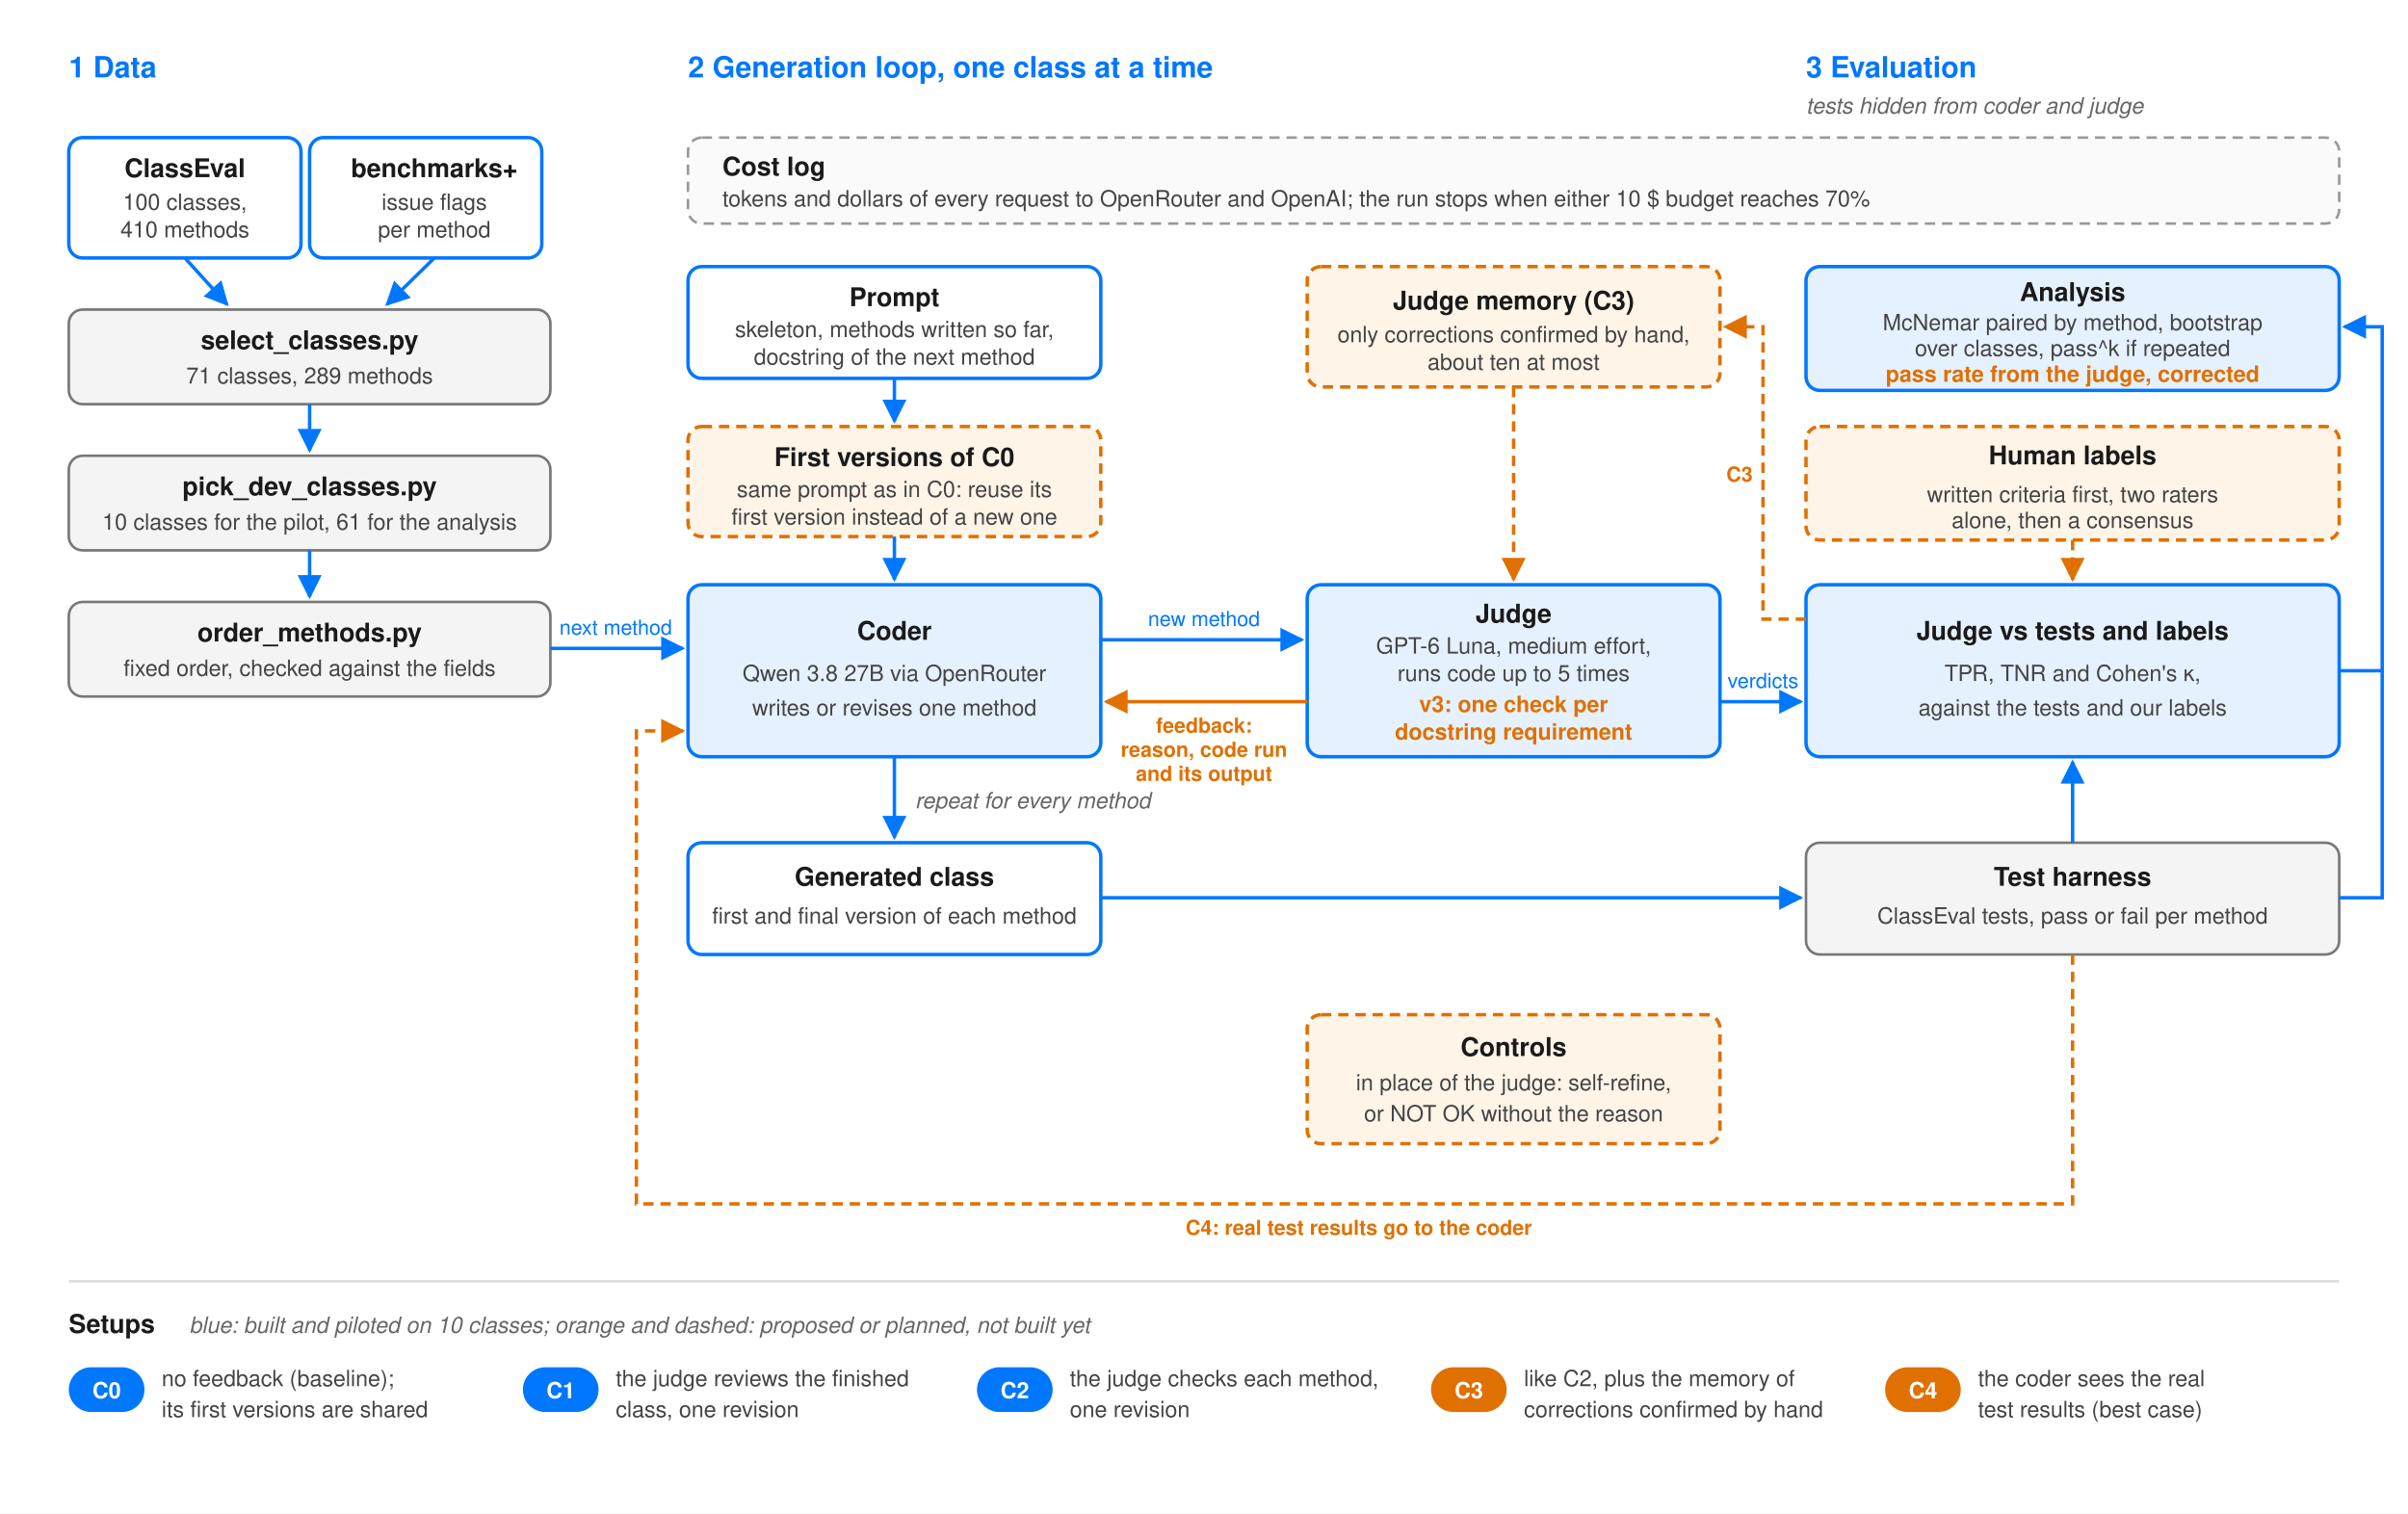
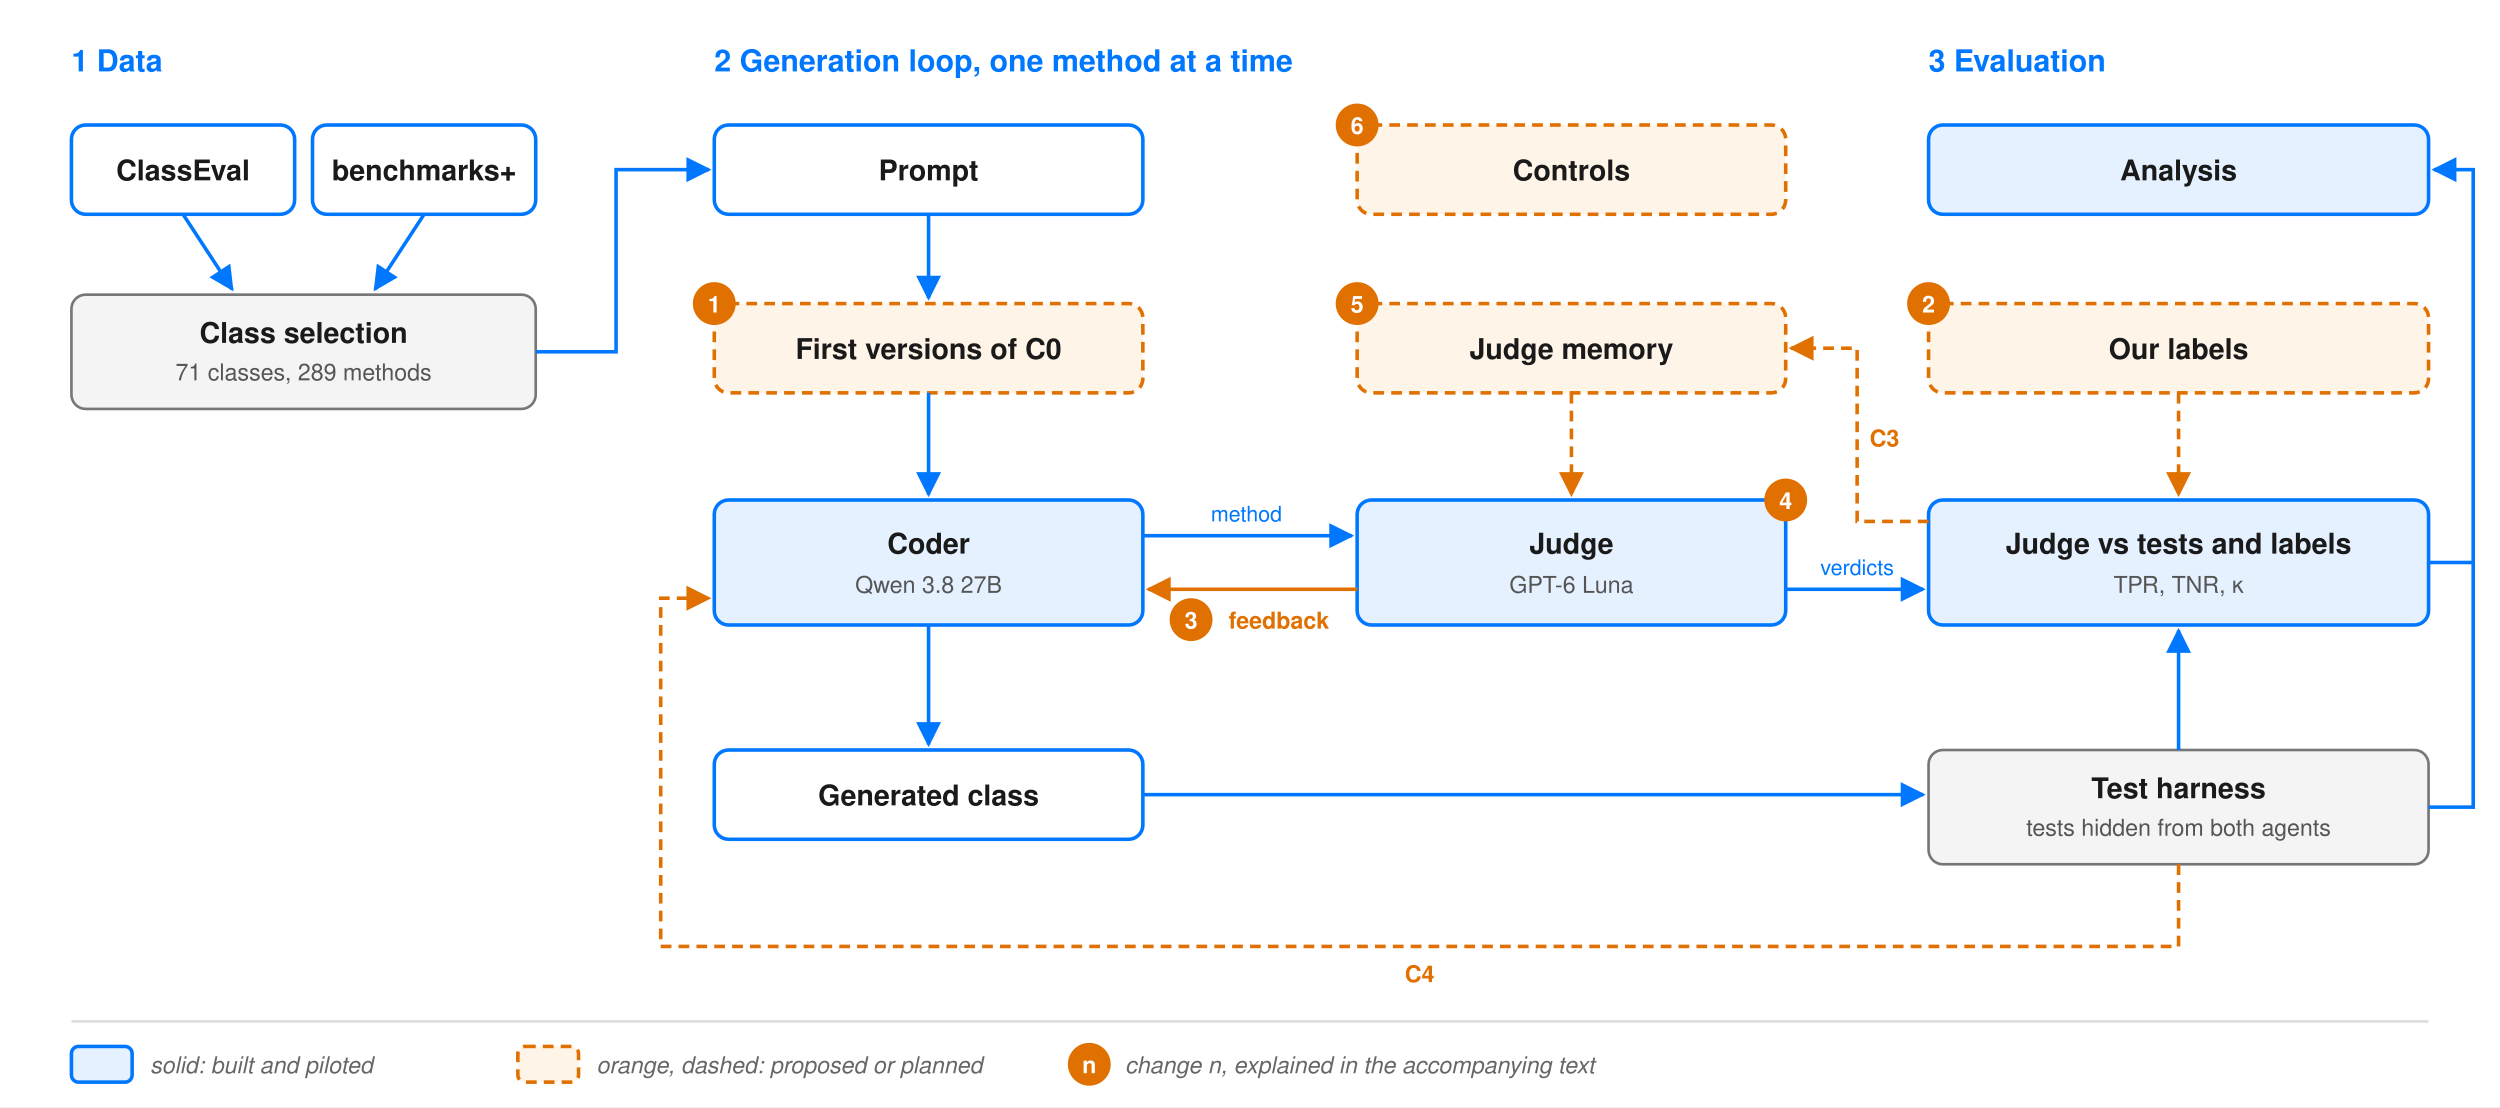
- <svg xmlns="http://www.w3.org/2000/svg" viewBox="0 0 1400 880" width="1400" height="880" font-family="Helvetica, Arial, sans-serif">
+ <svg xmlns="http://www.w3.org/2000/svg" viewBox="0 0 1400 620" width="1400" height="620" font-family="Helvetica, Arial, sans-serif">
  <defs>
    <marker id="ab" viewBox="0 0 10 10" refX="9" refY="5" markerWidth="7" markerHeight="7" orient="auto-start-reverse">
      <path d="M0,0 L10,5 L0,10 z" fill="#0077FF" />
    </marker>
    <marker id="ao" viewBox="0 0 10 10" refX="9" refY="5" markerWidth="7" markerHeight="7" orient="auto-start-reverse">
      <path d="M0,0 L10,5 L0,10 z" fill="#E07000" />
    </marker>
    <style>
      .box { fill: #E5F1FF; stroke: #0077FF; stroke-width: 2; }
      .data { fill: #FFFFFF; stroke: #0077FF; stroke-width: 2; }
      .script { fill: #F4F4F4; stroke: #777777; stroke-width: 1.5; }
      .memo { fill: #FFF4E8; stroke: #E07000; stroke-width: 2; stroke-dasharray: 6 4; }
-       .cost { fill: #FAFAFA; stroke: #999999; stroke-width: 1.5; stroke-dasharray: 6 4; }
-       .t { font-size: 15px; font-weight: bold; fill: #1A1A1A; }
-       .s { font-size: 13px; fill: #444444; }
-       .so { font-size: 13px; fill: #E07000; font-weight: bold; }
+       .t { font-size: 16px; font-weight: bold; fill: #1A1A1A; }
+       .s { font-size: 13px; fill: #555555; }
      .i { font-size: 13px; fill: #666666; font-style: italic; }
      .h { font-size: 17px; font-weight: bold; fill: #0077FF; }
      .lab { font-size: 12px; fill: #0077FF; }
-       .labo { font-size: 12px; fill: #E07000; font-weight: bold; }
-       .chip { font-size: 13px; font-weight: bold; fill: #FFFFFF; }
+       .labo { font-size: 13px; fill: #E07000; font-weight: bold; }
+       .num { font-size: 13px; font-weight: bold; fill: #FFFFFF; }
      .ab { stroke: #0077FF; stroke-width: 2; fill: none; marker-end: url(#ab); }
      .bl { stroke: #0077FF; stroke-width: 2; fill: none; }
      .ao { stroke: #E07000; stroke-width: 2; fill: none; marker-end: url(#ao); }
      .aod { stroke: #E07000; stroke-width: 2; fill: none; stroke-dasharray: 6 4; marker-end: url(#ao); }
-       .od { stroke: #E07000; stroke-width: 2; fill: none; stroke-dasharray: 6 4; }
    </style>
  </defs>
-   <rect x="0" y="0" width="1400" height="880" fill="#FFFFFF" />
-   <text class="h" x="40" y="45">1  Data</text>
-   <text class="h" x="400" y="45">2  Generation loop, one class at a time</text>
-   <text class="h" x="1050" y="45">3  Evaluation</text>
-   <text class="i" x="1050" y="66">tests hidden from coder and judge</text>
-   <rect class="data" x="40" y="80" width="135" height="70" rx="8" />
-   <text class="t" x="107.5" y="103" text-anchor="middle">ClassEval</text>
-   <text class="s" x="107.5" y="122" text-anchor="middle">100 classes,</text>
-   <text class="s" x="107.5" y="138" text-anchor="middle">410 methods</text>
-   <rect class="data" x="180" y="80" width="135" height="70" rx="8" />
-   <text class="t" x="252.5" y="103" text-anchor="middle">benchmarks+</text>
-   <text class="s" x="252.5" y="122" text-anchor="middle">issue flags</text>
-   <text class="s" x="252.5" y="138" text-anchor="middle">per method</text>
-   <rect class="script" x="40" y="180" width="280" height="55" rx="8" />
-   <text class="t" x="180" y="203" text-anchor="middle">select_classes.py</text>
-   <text class="s" x="180" y="223" text-anchor="middle">71 classes, 289 methods</text>
-   <rect class="script" x="40" y="265" width="280" height="55" rx="8" />
-   <text class="t" x="180" y="288" text-anchor="middle">pick_dev_classes.py</text>
-   <text class="s" x="180" y="308" text-anchor="middle">10 classes for the pilot, 61 for the analysis</text>
-   <rect class="script" x="40" y="350" width="280" height="55" rx="8" />
-   <text class="t" x="180" y="373" text-anchor="middle">order_methods.py</text>
-   <text class="s" x="180" y="393" text-anchor="middle">fixed order, checked against the fields</text>
-   <path class="ab" d="M107.5,150 L132,177" />
-   <path class="ab" d="M252.5,150 L225,177" />
-   <path class="ab" d="M180,235 L180,262" />
-   <path class="ab" d="M180,320 L180,347" />
-   <path class="ab" d="M320,377 L397,377" />
-   <text class="lab" x="358" y="369" text-anchor="middle">next method</text>
-   <rect class="cost" x="400" y="80" width="960" height="50" rx="8" />
-   <text class="t" x="420" y="102">Cost log</text>
-   <text class="s" x="420" y="120">tokens and dollars of every request to OpenRouter and OpenAI; the run stops when either 10 $ budget reaches 70%</text>
-   <rect class="data" x="400" y="155" width="240" height="65" rx="8" />
-   <text class="t" x="520" y="178" text-anchor="middle">Prompt</text>
-   <text class="s" x="520" y="196" text-anchor="middle">skeleton, methods written so far,</text>
-   <text class="s" x="520" y="212" text-anchor="middle">docstring of the next method</text>
-   <rect class="memo" x="400" y="248" width="240" height="64" rx="8" />
-   <text class="t" x="520" y="271" text-anchor="middle">First versions of C0</text>
-   <text class="s" x="520" y="289" text-anchor="middle">same prompt as in C0: reuse its</text>
-   <text class="s" x="520" y="305" text-anchor="middle">first version instead of a new one</text>
-   <path class="ab" d="M520,220 L520,245" />
-   <path class="ab" d="M520,312 L520,337" />
-   <rect class="box" x="400" y="340" width="240" height="100" rx="8" />
-   <text class="t" x="520" y="372" text-anchor="middle">Coder</text>
-   <text class="s" x="520" y="396" text-anchor="middle">Qwen 3.8 27B via OpenRouter</text>
-   <text class="s" x="520" y="416" text-anchor="middle">writes or revises one method</text>
-   <path class="ab" d="M520,440 L520,487" />
-   <text class="i" x="532" y="470">repeat for every method</text>
-   <rect class="data" x="400" y="490" width="240" height="65" rx="8" />
-   <text class="t" x="520" y="515" text-anchor="middle">Generated class</text>
-   <text class="s" x="520" y="537" text-anchor="middle">first and final version of each method</text>
-   <rect class="memo" x="760" y="155" width="240" height="70" rx="8" />
-   <text class="t" x="880" y="180" text-anchor="middle">Judge memory (C3)</text>
-   <text class="s" x="880" y="199" text-anchor="middle">only corrections confirmed by hand,</text>
-   <text class="s" x="880" y="215" text-anchor="middle">about ten at most</text>
-   <path class="aod" d="M880,225 L880,337" />
-   <rect class="box" x="760" y="340" width="240" height="100" rx="8" />
-   <text class="t" x="880" y="362" text-anchor="middle">Judge</text>
-   <text class="s" x="880" y="380" text-anchor="middle">GPT-6 Luna, medium effort,</text>
-   <text class="s" x="880" y="396" text-anchor="middle">runs code up to 5 times</text>
-   <text class="so" x="880" y="414" text-anchor="middle">v3: one check per</text>
-   <text class="so" x="880" y="430" text-anchor="middle">docstring requirement</text>
-   <path class="ab" d="M640,372 L757,372" />
-   <text class="lab" x="700" y="364" text-anchor="middle">new method</text>
-   <path class="ao" d="M760,408 L643,408" />
-   <text class="labo" x="700" y="426" text-anchor="middle">feedback:</text>
-   <text class="labo" x="700" y="440" text-anchor="middle">reason, code run</text>
-   <text class="labo" x="700" y="454" text-anchor="middle">and its output</text>
-   <rect class="memo" x="760" y="590" width="240" height="75" rx="8" />
-   <text class="t" x="880" y="614" text-anchor="middle">Controls</text>
-   <text class="s" x="880" y="634" text-anchor="middle">in place of the judge: self-refine,</text>
-   <text class="s" x="880" y="652" text-anchor="middle">or NOT OK without the reason</text>
-   <rect class="box" x="1050" y="155" width="310" height="72" rx="8" />
-   <text class="t" x="1205" y="175" text-anchor="middle">Analysis</text>
-   <text class="s" x="1205" y="192" text-anchor="middle">McNemar paired by method, bootstrap</text>
-   <text class="s" x="1205" y="207" text-anchor="middle">over classes, pass^k if repeated</text>
-   <text class="so" x="1205" y="222" text-anchor="middle">pass rate from the judge, corrected</text>
-   <rect class="memo" x="1050" y="248" width="310" height="66" rx="8" />
-   <text class="t" x="1205" y="270" text-anchor="middle">Human labels</text>
-   <text class="s" x="1205" y="292" text-anchor="middle">written criteria first, two raters</text>
-   <text class="s" x="1205" y="307" text-anchor="middle">alone, then a consensus</text>
-   <path class="aod" d="M1205,314 L1205,337" />
-   <rect class="box" x="1050" y="340" width="310" height="100" rx="8" />
-   <text class="t" x="1205" y="372" text-anchor="middle">Judge vs tests and labels</text>
-   <text class="s" x="1205" y="396" text-anchor="middle">TPR, TNR and Cohen's κ,</text>
-   <text class="s" x="1205" y="416" text-anchor="middle">against the tests and our labels</text>
-   <rect class="script" x="1050" y="490" width="310" height="65" rx="8" />
-   <text class="t" x="1205" y="515" text-anchor="middle">Test harness</text>
-   <text class="s" x="1205" y="537" text-anchor="middle">ClassEval tests, pass or fail per method</text>
-   <path class="ab" d="M1000,408 L1047,408" />
-   <text class="lab" x="1025" y="400" text-anchor="middle">verdicts</text>
-   <path class="ab" d="M640,522 L1047,522" />
-   <path class="ab" d="M1205,490 L1205,443" />
-   <path class="bl" d="M1360,390 L1385,390" />
-   <path class="ab" d="M1360,522 L1385,522 L1385,190 L1363,190" />
-   <path class="aod" d="M1050,360 L1025,360 L1025,190 L1003,190" />
-   <text class="labo" x="1019" y="280" text-anchor="end">C3</text>
-   <path class="aod" d="M1205,555 L1205,700 L370,700 L370,425 L397,425" />
-   <text class="labo" x="790" y="718" text-anchor="middle">C4: real test results go to the coder</text>
-   <line x1="40" y1="745" x2="1360" y2="745" stroke="#DDDDDD" stroke-width="1.5" />
-   <text class="t" x="40" y="775">Setups</text>
-   <text class="i" x="110" y="775">blue: built and piloted on 10 classes; orange and dashed: proposed or planned, not built yet</text>
-   <rect x="40" y="795" width="44" height="26" rx="13" fill="#0077FF" />
-   <text class="chip" x="62" y="813" text-anchor="middle">C0</text>
-   <text class="s" x="94" y="806">no feedback (baseline);</text>
-   <text class="s" x="94" y="824">its first versions are shared</text>
-   <rect x="304" y="795" width="44" height="26" rx="13" fill="#0077FF" />
-   <text class="chip" x="326" y="813" text-anchor="middle">C1</text>
-   <text class="s" x="358" y="806">the judge reviews the finished</text>
-   <text class="s" x="358" y="824">class, one revision</text>
-   <rect x="568" y="795" width="44" height="26" rx="13" fill="#0077FF" />
-   <text class="chip" x="590" y="813" text-anchor="middle">C2</text>
-   <text class="s" x="622" y="806">the judge checks each method,</text>
-   <text class="s" x="622" y="824">one revision</text>
-   <rect x="832" y="795" width="44" height="26" rx="13" fill="#E07000" />
-   <text class="chip" x="854" y="813" text-anchor="middle">C3</text>
-   <text class="s" x="886" y="806">like C2, plus the memory of</text>
-   <text class="s" x="886" y="824">corrections confirmed by hand</text>
-   <rect x="1096" y="795" width="44" height="26" rx="13" fill="#E07000" />
-   <text class="chip" x="1118" y="813" text-anchor="middle">C4</text>
-   <text class="s" x="1150" y="806">the coder sees the real</text>
-   <text class="s" x="1150" y="824">test results (best case)</text>
+   <rect x="0" y="0" width="1400" height="620" fill="#FFFFFF" />
+   <text class="h" x="40" y="40">1  Data</text>
+   <text class="h" x="400" y="40">2  Generation loop, one method at a time</text>
+   <text class="h" x="1080" y="40">3  Evaluation</text>
+   <rect class="data" x="40" y="70" width="125" height="50" rx="8" />
+   <text class="t" x="102.5" y="101" text-anchor="middle">ClassEval</text>
+   <rect class="data" x="175" y="70" width="125" height="50" rx="8" />
+   <text class="t" x="237.5" y="101" text-anchor="middle">benchmarks+</text>
+   <rect class="script" x="40" y="165" width="260" height="64" rx="8" />
+   <text class="t" x="170" y="192" text-anchor="middle">Class selection</text>
+   <text class="s" x="170" y="213" text-anchor="middle">71 classes, 289 methods</text>
+   <path class="ab" d="M102.5,120 L130,162" />
+   <path class="ab" d="M237.5,120 L210,162" />
+   <path class="ab" d="M300,197 L345,197 L345,95 L397,95" />
+   <rect class="data" x="400" y="70" width="240" height="50" rx="8" />
+   <text class="t" x="520" y="101" text-anchor="middle">Prompt</text>
+   <rect class="memo" x="400" y="170" width="240" height="50" rx="8" />
+   <text class="t" x="520" y="201" text-anchor="middle">First versions of C0</text>
+   <rect class="box" x="400" y="280" width="240" height="70" rx="8" />
+   <text class="t" x="520" y="310" text-anchor="middle">Coder</text>
+   <text class="s" x="520" y="332" text-anchor="middle">Qwen 3.8 27B</text>
+   <rect class="data" x="400" y="420" width="240" height="50" rx="8" />
+   <text class="t" x="520" y="451" text-anchor="middle">Generated class</text>
+   <path class="ab" d="M520,120 L520,167" />
+   <path class="ab" d="M520,220 L520,277" />
+   <path class="ab" d="M520,350 L520,417" />
+   <rect class="memo" x="760" y="70" width="240" height="50" rx="8" />
+   <text class="t" x="880" y="101" text-anchor="middle">Controls</text>
+   <rect class="memo" x="760" y="170" width="240" height="50" rx="8" />
+   <text class="t" x="880" y="201" text-anchor="middle">Judge memory</text>
+   <path class="aod" d="M880,220 L880,277" />
+   <rect class="box" x="760" y="280" width="240" height="70" rx="8" />
+   <text class="t" x="880" y="310" text-anchor="middle">Judge</text>
+   <text class="s" x="880" y="332" text-anchor="middle">GPT-6 Luna</text>
+   <path class="ab" d="M640,300 L757,300" />
+   <text class="lab" x="698" y="292" text-anchor="middle">method</text>
+   <path class="ao" d="M760,330 L643,330" />
+   <text class="labo" x="688" y="352">feedback</text>
+   <rect class="box" x="1080" y="70" width="280" height="50" rx="8" />
+   <text class="t" x="1220" y="101" text-anchor="middle">Analysis</text>
+   <rect class="memo" x="1080" y="170" width="280" height="50" rx="8" />
+   <text class="t" x="1220" y="201" text-anchor="middle">Our labels</text>
+   <path class="aod" d="M1220,220 L1220,277" />
+   <rect class="box" x="1080" y="280" width="280" height="70" rx="8" />
+   <text class="t" x="1220" y="310" text-anchor="middle">Judge vs tests and labels</text>
+   <text class="s" x="1220" y="332" text-anchor="middle">TPR, TNR, κ</text>
+   <rect class="script" x="1080" y="420" width="280" height="64" rx="8" />
+   <text class="t" x="1220" y="447" text-anchor="middle">Test harness</text>
+   <text class="s" x="1220" y="468" text-anchor="middle">tests hidden from both agents</text>
+   <path class="ab" d="M1000,330 L1077,330" />
+   <text class="lab" x="1040" y="322" text-anchor="middle">verdicts</text>
+   <path class="ab" d="M640,445 L1077,445" />
+   <path class="ab" d="M1220,420 L1220,353" />
+   <path class="bl" d="M1360,315 L1385,315" />
+   <path class="ab" d="M1360,452 L1385,452 L1385,95 L1363,95" />
+   <path class="aod" d="M1080,292 L1040,292 L1040,195 L1003,195" />
+   <text class="labo" x="1047" y="250">C3</text>
+   <path class="aod" d="M1220,484 L1220,530 L370,530 L370,335 L397,335" />
+   <text class="labo" x="795" y="550" text-anchor="middle">C4</text>
+   <circle cx="400" cy="170" r="12" fill="#E07000" />
+   <text class="num" x="400" y="175" text-anchor="middle">1</text>
+   <circle cx="1080" cy="170" r="12" fill="#E07000" />
+   <text class="num" x="1080" y="175" text-anchor="middle">2</text>
+   <circle cx="667" cy="347" r="12" fill="#E07000" />
+   <text class="num" x="667" y="352" text-anchor="middle">3</text>
+   <circle cx="1000" cy="280" r="12" fill="#E07000" />
+   <text class="num" x="1000" y="285" text-anchor="middle">4</text>
+   <circle cx="760" cy="170" r="12" fill="#E07000" />
+   <text class="num" x="760" y="175" text-anchor="middle">5</text>
+   <circle cx="760" cy="70" r="12" fill="#E07000" />
+   <text class="num" x="760" y="75" text-anchor="middle">6</text>
+   <line x1="40" y1="572" x2="1360" y2="572" stroke="#DDDDDD" stroke-width="1.5" />
+   <rect class="box" x="40" y="586" width="34" height="20" rx="4" />
+   <text class="i" x="84" y="601">solid: built and piloted</text>
+   <rect class="memo" x="290" y="586" width="34" height="20" rx="4" />
+   <text class="i" x="334" y="601">orange, dashed: proposed or planned</text>
+   <circle cx="610" cy="596" r="12" fill="#E07000" />
+   <text class="num" x="610" y="601" text-anchor="middle">n</text>
+   <text class="i" x="630" y="601">change n, explained in the accompanying text</text>
</svg>
